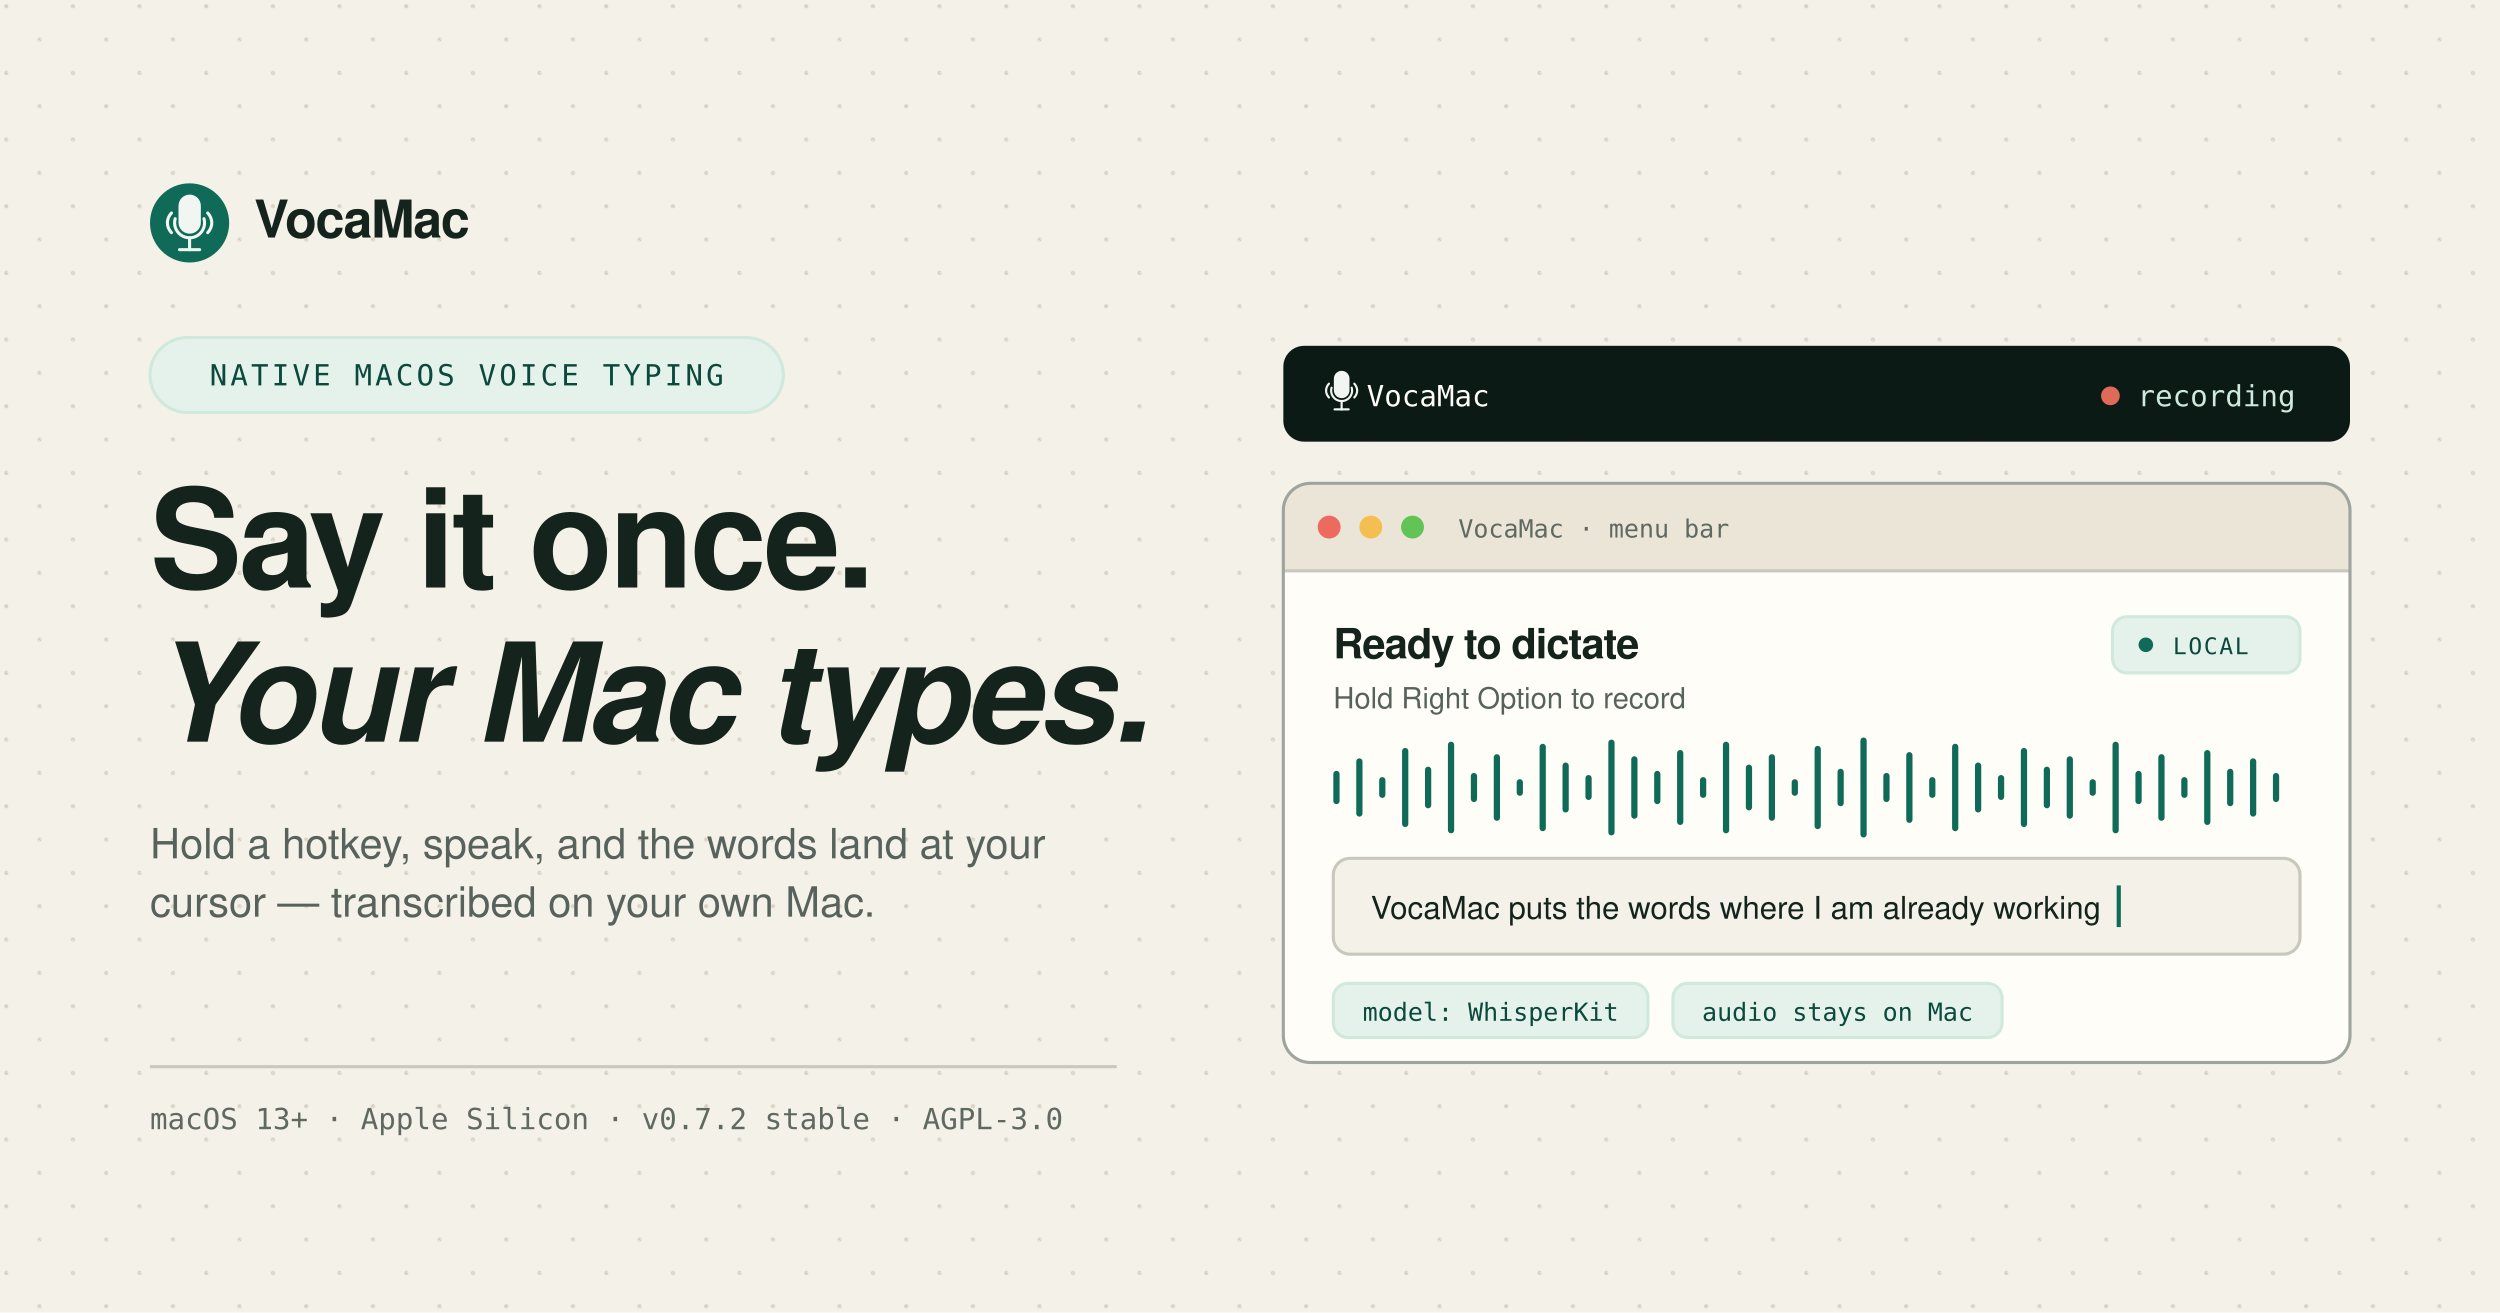
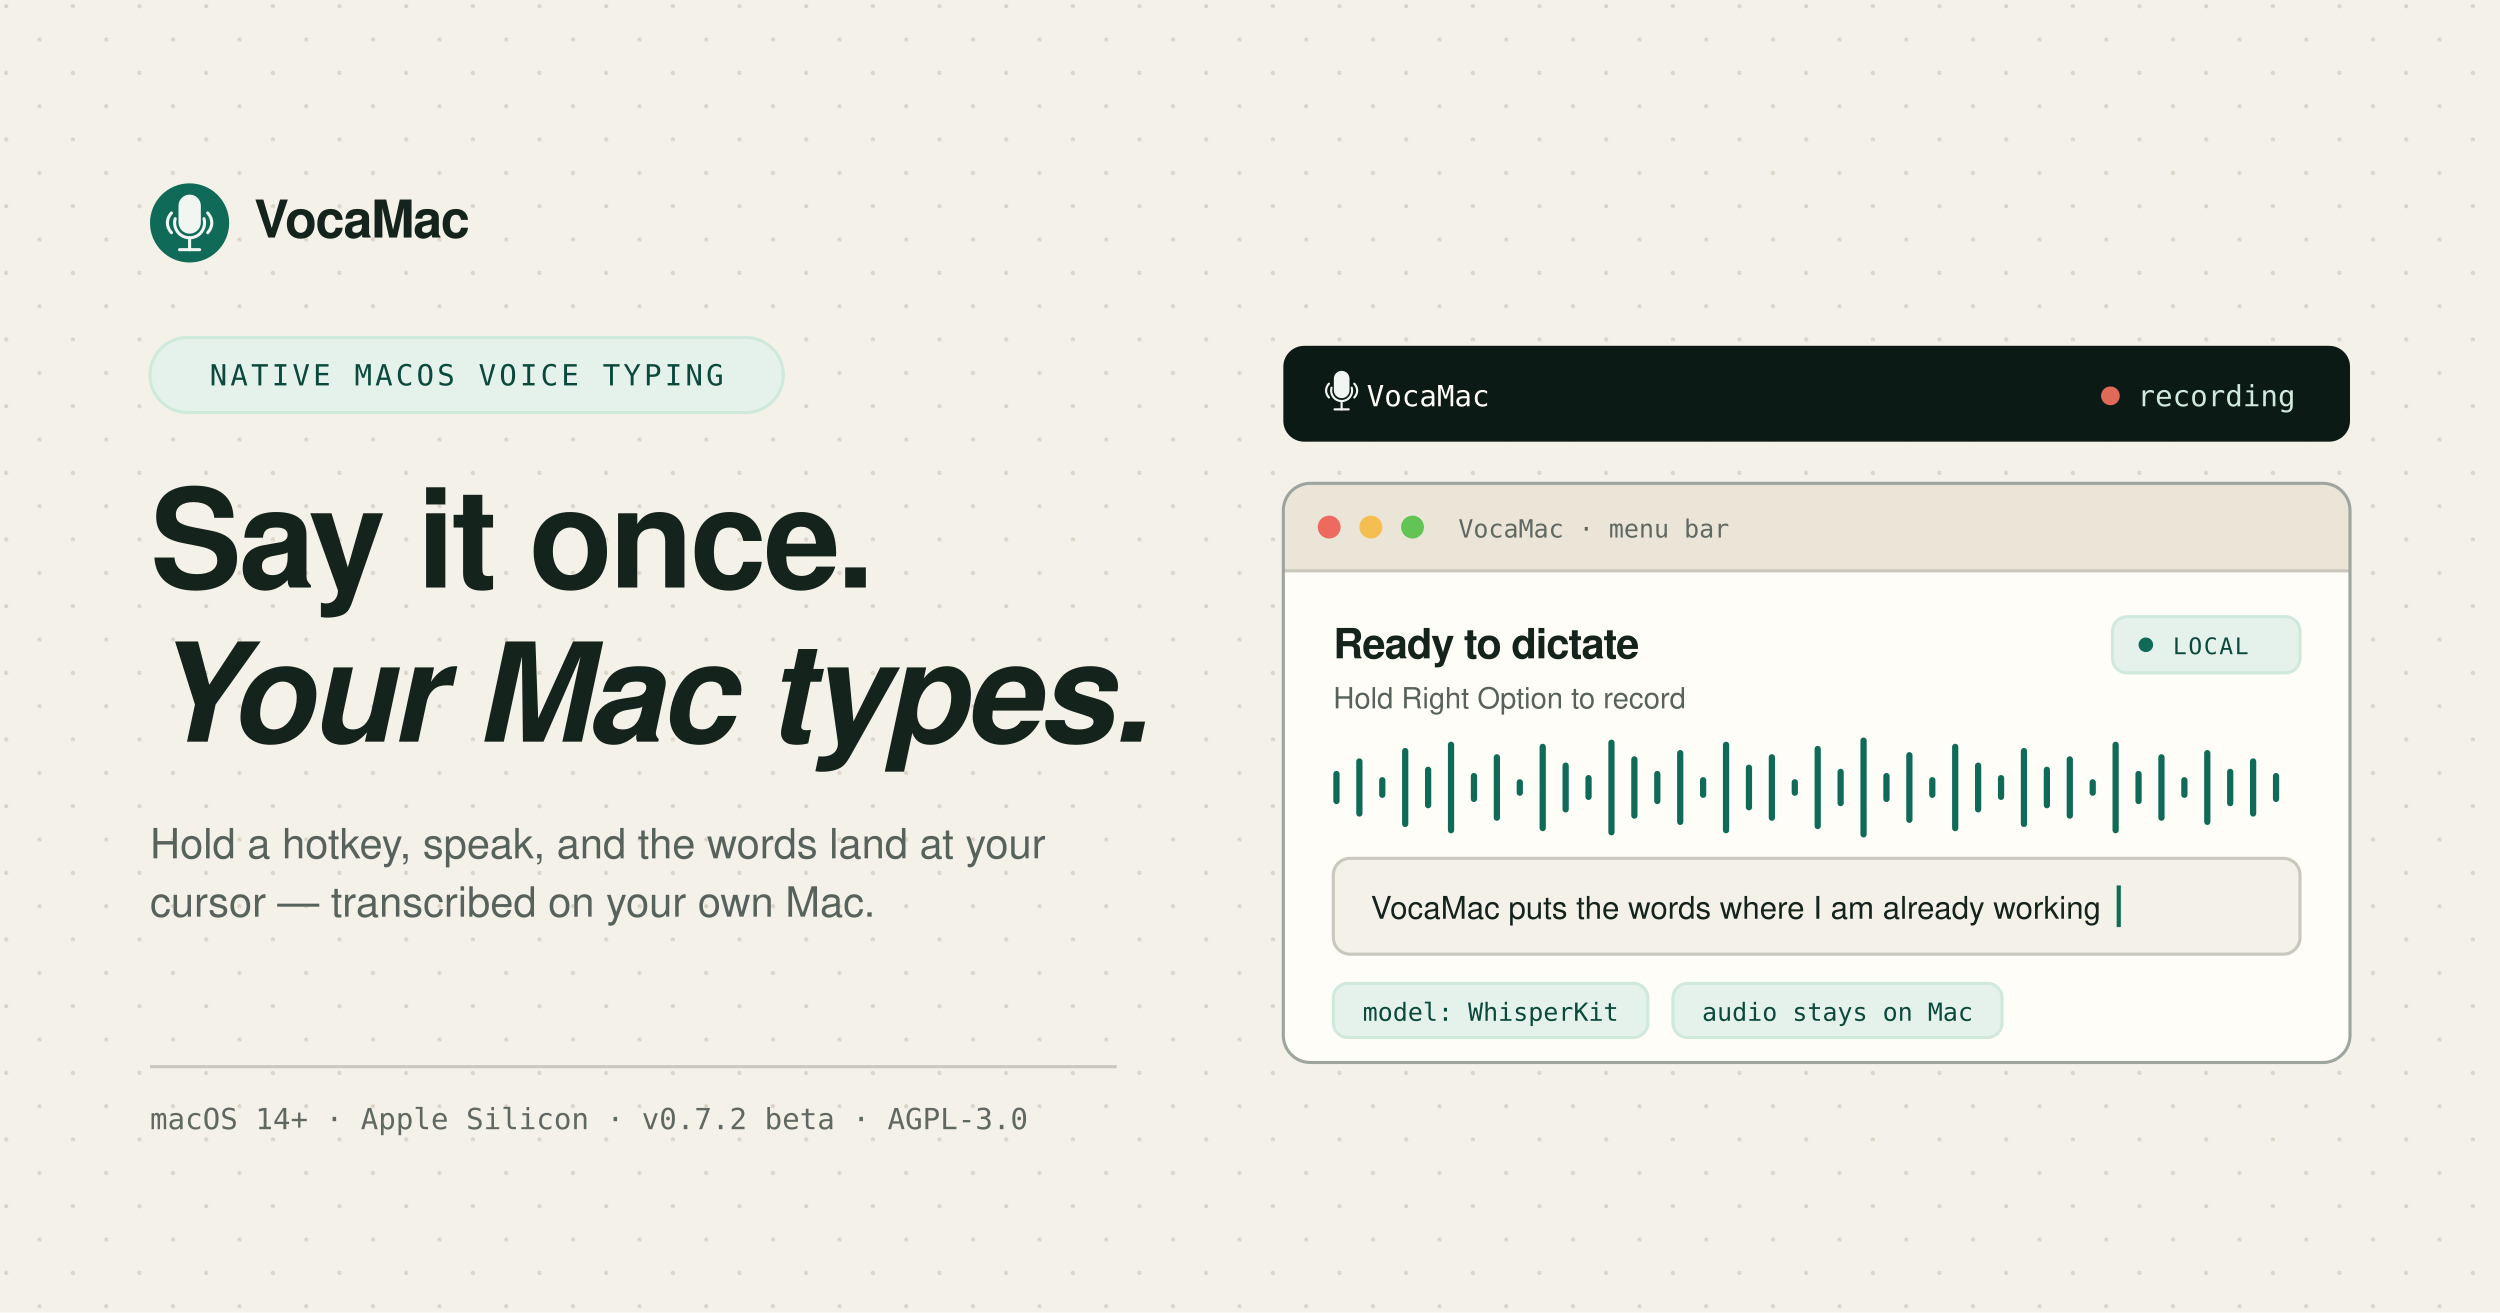
<svg xmlns="http://www.w3.org/2000/svg" width="1200" height="630" viewBox="0 0 1200 630" role="img" aria-labelledby="og-title og-desc">
  <defs>
    <pattern id="og-dots" width="32" height="32" patternUnits="userSpaceOnUse">
      <circle cx="3" cy="3" r="1" fill="#d8d1c3" />
      <circle cx="19" cy="19" r="1" fill="#d8d1c3" />
    </pattern>
    <clipPath id="og-window">
      <rect x="616" y="206" width="512" height="278" rx="13" />
    </clipPath>
    <style>
      .display { font-family: "Avenir Next", "SF Pro Display", "Helvetica Neue", Helvetica, Arial, sans-serif; font-weight: 600; letter-spacing: -0.025em; }
      .body { font-family: "SF Pro Text", "Helvetica Neue", Helvetica, Arial, sans-serif; }
      .mono { font-family: ui-monospace, "SF Mono", SFMono-Regular, Menlo, Monaco, Consolas, monospace; }
    </style>
  </defs>
  <rect width="1200" height="630" fill="#f4f1e8" />
  <rect width="1200" height="630" fill="url(#og-dots)" />
  <g transform="translate(0 26)">
    <g transform="translate(72 62)">
      <circle cx="19" cy="19" r="19" fill="#0f6b57" />
      <g transform="translate(19 19) scale(0.0826) translate(-228.5 -226.5)">
        <path d="M 164 127 A 65 65 0 0 1 294 127 L 294 224 A 65 65 0 0 1 164 224 Z" fill="#f2f6f2" />
        <path d="M 144.87 202.02 A 87 87 0 1 0 312.13 202.02" fill="none" stroke="#f2f6f2" stroke-width="18" stroke-linecap="round" />
        <path d="M 228.5 313 L 228.5 382" fill="none" stroke="#f2f6f2" stroke-width="18" stroke-linecap="round" />
        <path d="M 170 382 L 287 382" fill="none" stroke="#f2f6f2" stroke-width="18" stroke-linecap="round" />
        <path d="M 123.12 168.78 A 129.0 99.2 0 0 0 123.12 283.22" fill="none" stroke="#f2f6f2" stroke-width="18" stroke-linecap="round" />
        <path d="M 333.88 168.78 A 129.0 99.2 0 0 1 333.88 283.22" fill="none" stroke="#f2f6f2" stroke-width="18" stroke-linecap="round" />
      </g>
      <text class="display" x="50" y="26" font-size="25" fill="#14231c">VocaMac</text>
    </g>
    <rect x="72" y="136" width="304" height="36" rx="18" fill="#e5f2eb" stroke="#cfe9dc" stroke-width="1.5" />
    <text id="og-tag" class="mono" x="224" y="159" font-size="14" letter-spacing="1.5" fill="#0b493d" text-anchor="middle">NATIVE MACOS VOICE TYPING</text>
    <text class="display" x="72" y="256" font-size="66" fill="#14231c">Say it once.</text>
    <text class="display" x="72" y="330" font-size="66" font-style="italic" fill="#14231c">Your Mac types.</text>
    <text class="body" x="72" y="386" font-size="20" fill="#58625c">Hold a hotkey, speak, and the words land at your</text>
    <text class="body" x="72" y="414" font-size="20" fill="#58625c">cursor — transcribed on your own Mac.</text>
    <line x1="72" y1="486" x2="536" y2="486" stroke="#c9c8bd" stroke-width="1.5" />
-     <text id="og-proof" class="mono" x="72" y="516" font-size="14" fill="#5f6861">macOS 13+ · Apple Silicon · v0.7.2 stable · AGPL-3.0</text>
+     <text id="og-proof" class="mono" x="72" y="516" font-size="14" fill="#5f6861">macOS 14+ · Apple Silicon · v0.7.2 beta · AGPL-3.0</text>
    <rect x="616" y="140" width="512" height="46" rx="10" fill="#0b1a15" />
    <g transform="translate(636 152) scale(0.0578) translate(-90.5 -62)">
      <path d="M 164 127 A 65 65 0 0 1 294 127 L 294 224 A 65 65 0 0 1 164 224 Z" fill="#f2f6f2" />
      <path d="M 144.87 202.02 A 87 87 0 1 0 312.13 202.02" fill="none" stroke="#f2f6f2" stroke-width="18" stroke-linecap="round" />
      <path d="M 228.5 313 L 228.5 382" fill="none" stroke="#f2f6f2" stroke-width="18" stroke-linecap="round" />
      <path d="M 170 382 L 287 382" fill="none" stroke="#f2f6f2" stroke-width="18" stroke-linecap="round" />
      <path d="M 123.12 168.78 A 129.0 99.2 0 0 0 123.12 283.22" fill="none" stroke="#f2f6f2" stroke-width="18" stroke-linecap="round" />
      <path d="M 333.88 168.78 A 129.0 99.2 0 0 1 333.88 283.22" fill="none" stroke="#f2f6f2" stroke-width="18" stroke-linecap="round" />
    </g>
    <text class="mono" x="656" y="169" font-size="14" fill="#fffdf7">VocaMac</text>
    <circle cx="1013" cy="164" r="4.5" fill="#de6a57" />
    <text class="mono" x="1026" y="169" font-size="14" fill="#cfe9dc">recording</text>
    <g clip-path="url(#og-window)">
      <rect x="616" y="206" width="512" height="278" fill="#fffdf7" />
      <rect x="616" y="206" width="512" height="42" fill="#ebe5d8" />
    </g>
    <line x1="616" y1="248" x2="1128" y2="248" stroke="#c9c8bd" stroke-width="1.5" />
    <rect x="616" y="206" width="512" height="278" rx="13" fill="none" stroke="#9ea59f" stroke-width="1.5" />
    <circle cx="638" cy="227" r="5.5" fill="#ec6a5e" />
    <circle cx="658" cy="227" r="5.5" fill="#f4bf50" />
    <circle cx="678" cy="227" r="5.5" fill="#61c454" />
    <text class="mono" x="700" y="232" font-size="12" fill="#5f6861">VocaMac · menu bar</text>
    <text class="display" x="640" y="290" font-size="20" fill="#14231c">Ready to dictate</text>
    <text class="body" x="640" y="314" font-size="14" fill="#58625c">Hold Right Option to record</text>
    <rect x="1014" y="270" width="90" height="27" rx="7" fill="#e5f2eb" stroke="#cfe9dc" stroke-width="1.5" />
    <circle cx="1030" cy="283.5" r="3.5" fill="#0f6b57" />
    <text class="mono" x="1043" y="288" font-size="11" letter-spacing="0.8" fill="#0b493d">LOCAL</text>
    <g fill="#0f6b57">
      <rect x="640" y="344" width="3" height="16" rx="1.5" />
      <rect x="651" y="338" width="3" height="28" rx="1.5" />
      <rect x="662" y="347" width="3" height="10" rx="1.5" />
      <rect x="673" y="333" width="3" height="38" rx="1.5" />
      <rect x="684" y="342" width="3" height="20" rx="1.5" />
      <rect x="695" y="330" width="3" height="44" rx="1.5" />
      <rect x="706" y="345" width="3" height="14" rx="1.5" />
      <rect x="717" y="336" width="3" height="32" rx="1.5" />
      <rect x="728" y="348" width="3" height="8" rx="1.5" />
      <rect x="739" y="331" width="3" height="42" rx="1.5" />
      <rect x="750" y="340" width="3" height="24" rx="1.5" />
      <rect x="761" y="346" width="3" height="12" rx="1.5" />
      <rect x="772" y="329" width="3" height="46" rx="1.5" />
      <rect x="783" y="337" width="3" height="30" rx="1.5" />
      <rect x="794" y="344" width="3" height="16" rx="1.5" />
      <rect x="805" y="334" width="3" height="36" rx="1.5" />
      <rect x="816" y="347" width="3" height="10" rx="1.5" />
      <rect x="827" y="330" width="3" height="44" rx="1.5" />
      <rect x="838" y="341" width="3" height="22" rx="1.5" />
      <rect x="849" y="336" width="3" height="32" rx="1.5" />
      <rect x="860" y="348" width="3" height="8" rx="1.5" />
      <rect x="871" y="332" width="3" height="40" rx="1.5" />
      <rect x="882" y="343" width="3" height="18" rx="1.5" />
      <rect x="893" y="328" width="3" height="48" rx="1.5" />
      <rect x="904" y="345" width="3" height="14" rx="1.5" />
      <rect x="915" y="335" width="3" height="34" rx="1.5" />
      <rect x="926" y="347" width="3" height="10" rx="1.5" />
      <rect x="937" y="331" width="3" height="42" rx="1.5" />
      <rect x="948" y="340" width="3" height="24" rx="1.5" />
      <rect x="959" y="346" width="3" height="12" rx="1.5" />
      <rect x="970" y="333" width="3" height="38" rx="1.5" />
      <rect x="981" y="342" width="3" height="20" rx="1.5" />
      <rect x="992" y="337" width="3" height="30" rx="1.5" />
      <rect x="1003" y="348" width="3" height="8" rx="1.5" />
      <rect x="1014" y="330" width="3" height="44" rx="1.5" />
      <rect x="1025" y="344" width="3" height="16" rx="1.5" />
      <rect x="1036" y="336" width="3" height="32" rx="1.5" />
      <rect x="1047" y="347" width="3" height="10" rx="1.5" />
      <rect x="1058" y="334" width="3" height="36" rx="1.5" />
      <rect x="1069" y="343" width="3" height="18" rx="1.5" />
      <rect x="1080" y="338" width="3" height="28" rx="1.5" />
      <rect x="1091" y="345" width="3" height="14" rx="1.5" />
    </g>
    <rect x="640" y="386" width="464" height="46" rx="8" fill="#f4f1e8" stroke="#c9c8bd" stroke-width="1.5" />
    <text id="og-transcript" class="body" x="658" y="415" font-size="15" fill="#14231c">VocaMac puts the words where I am already working</text>
    <rect id="og-caret" x="1016" y="399" width="2" height="20" fill="#0f6b57" />
    <rect x="640" y="446" width="151" height="26" rx="7" fill="#e5f2eb" stroke="#cfe9dc" stroke-width="1.5" />
    <text id="og-chip1" class="mono" x="715.5" y="464" font-size="12" fill="#0b493d" text-anchor="middle">model: WhisperKit</text>
    <rect x="803" y="446" width="158" height="26" rx="7" fill="#e5f2eb" stroke="#cfe9dc" stroke-width="1.5" />
    <text id="og-chip2" class="mono" x="882" y="464" font-size="12" fill="#0b493d" text-anchor="middle">audio stays on Mac</text>
  </g>
</svg>
